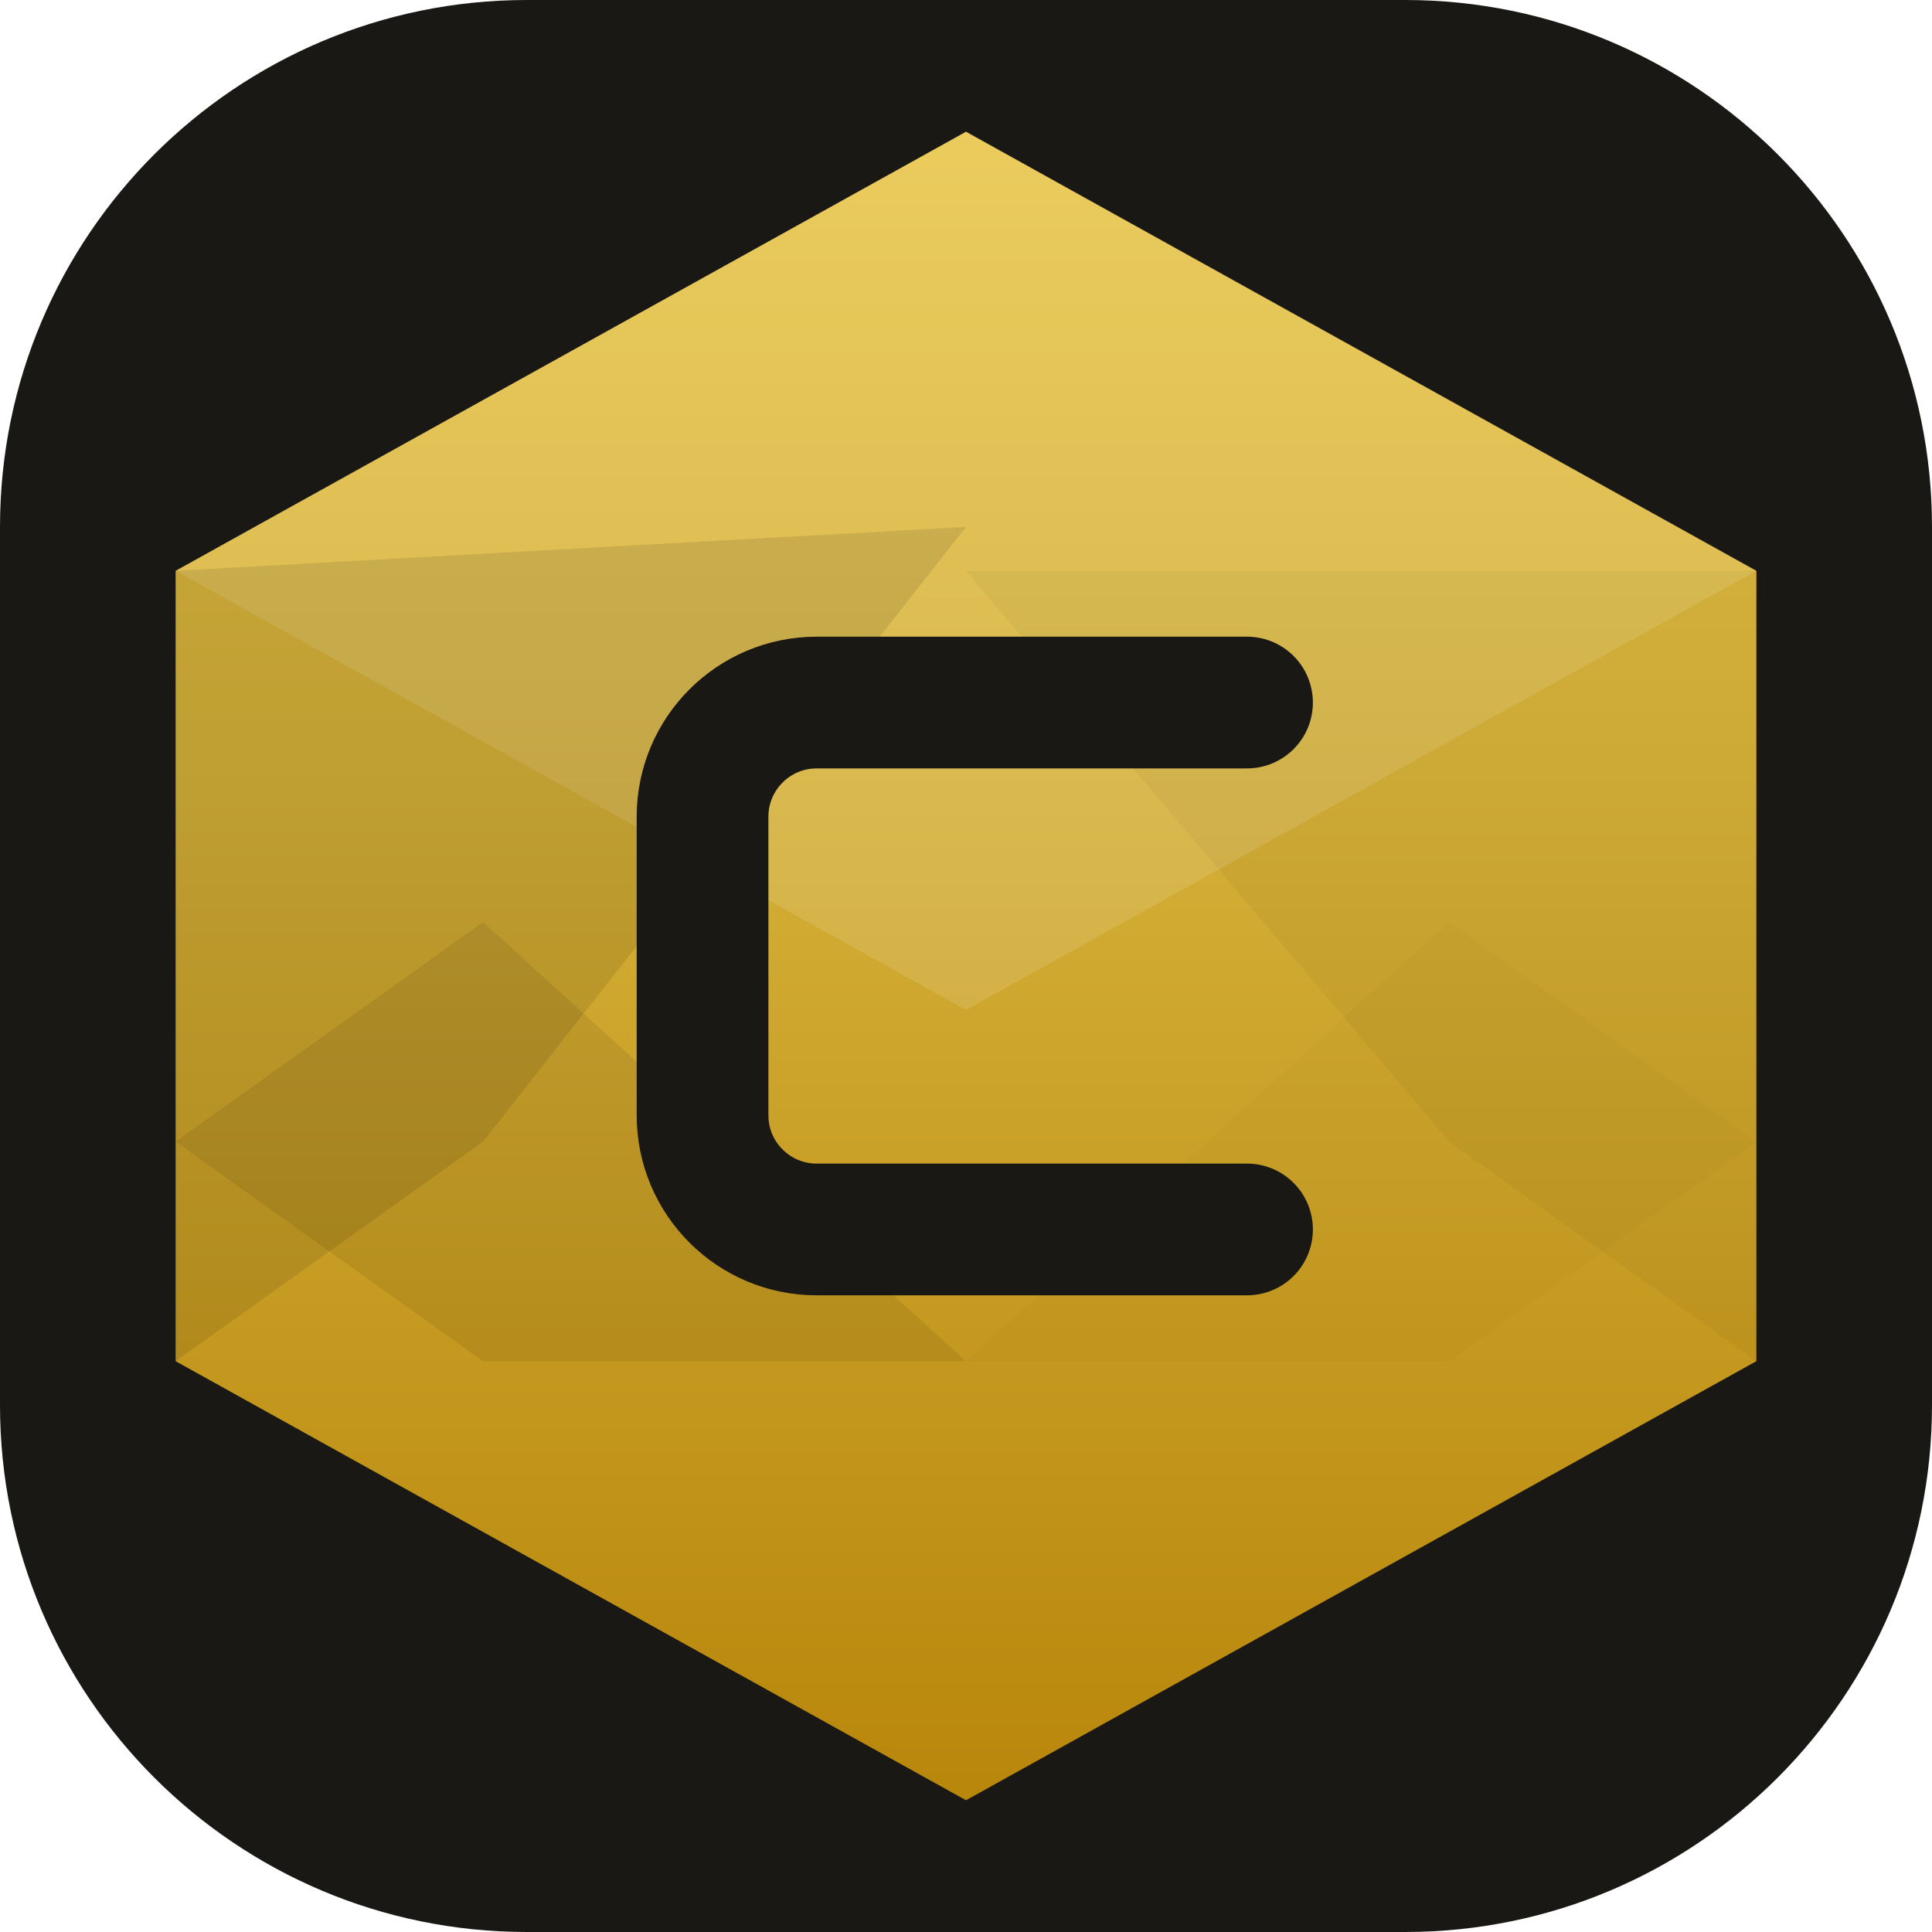
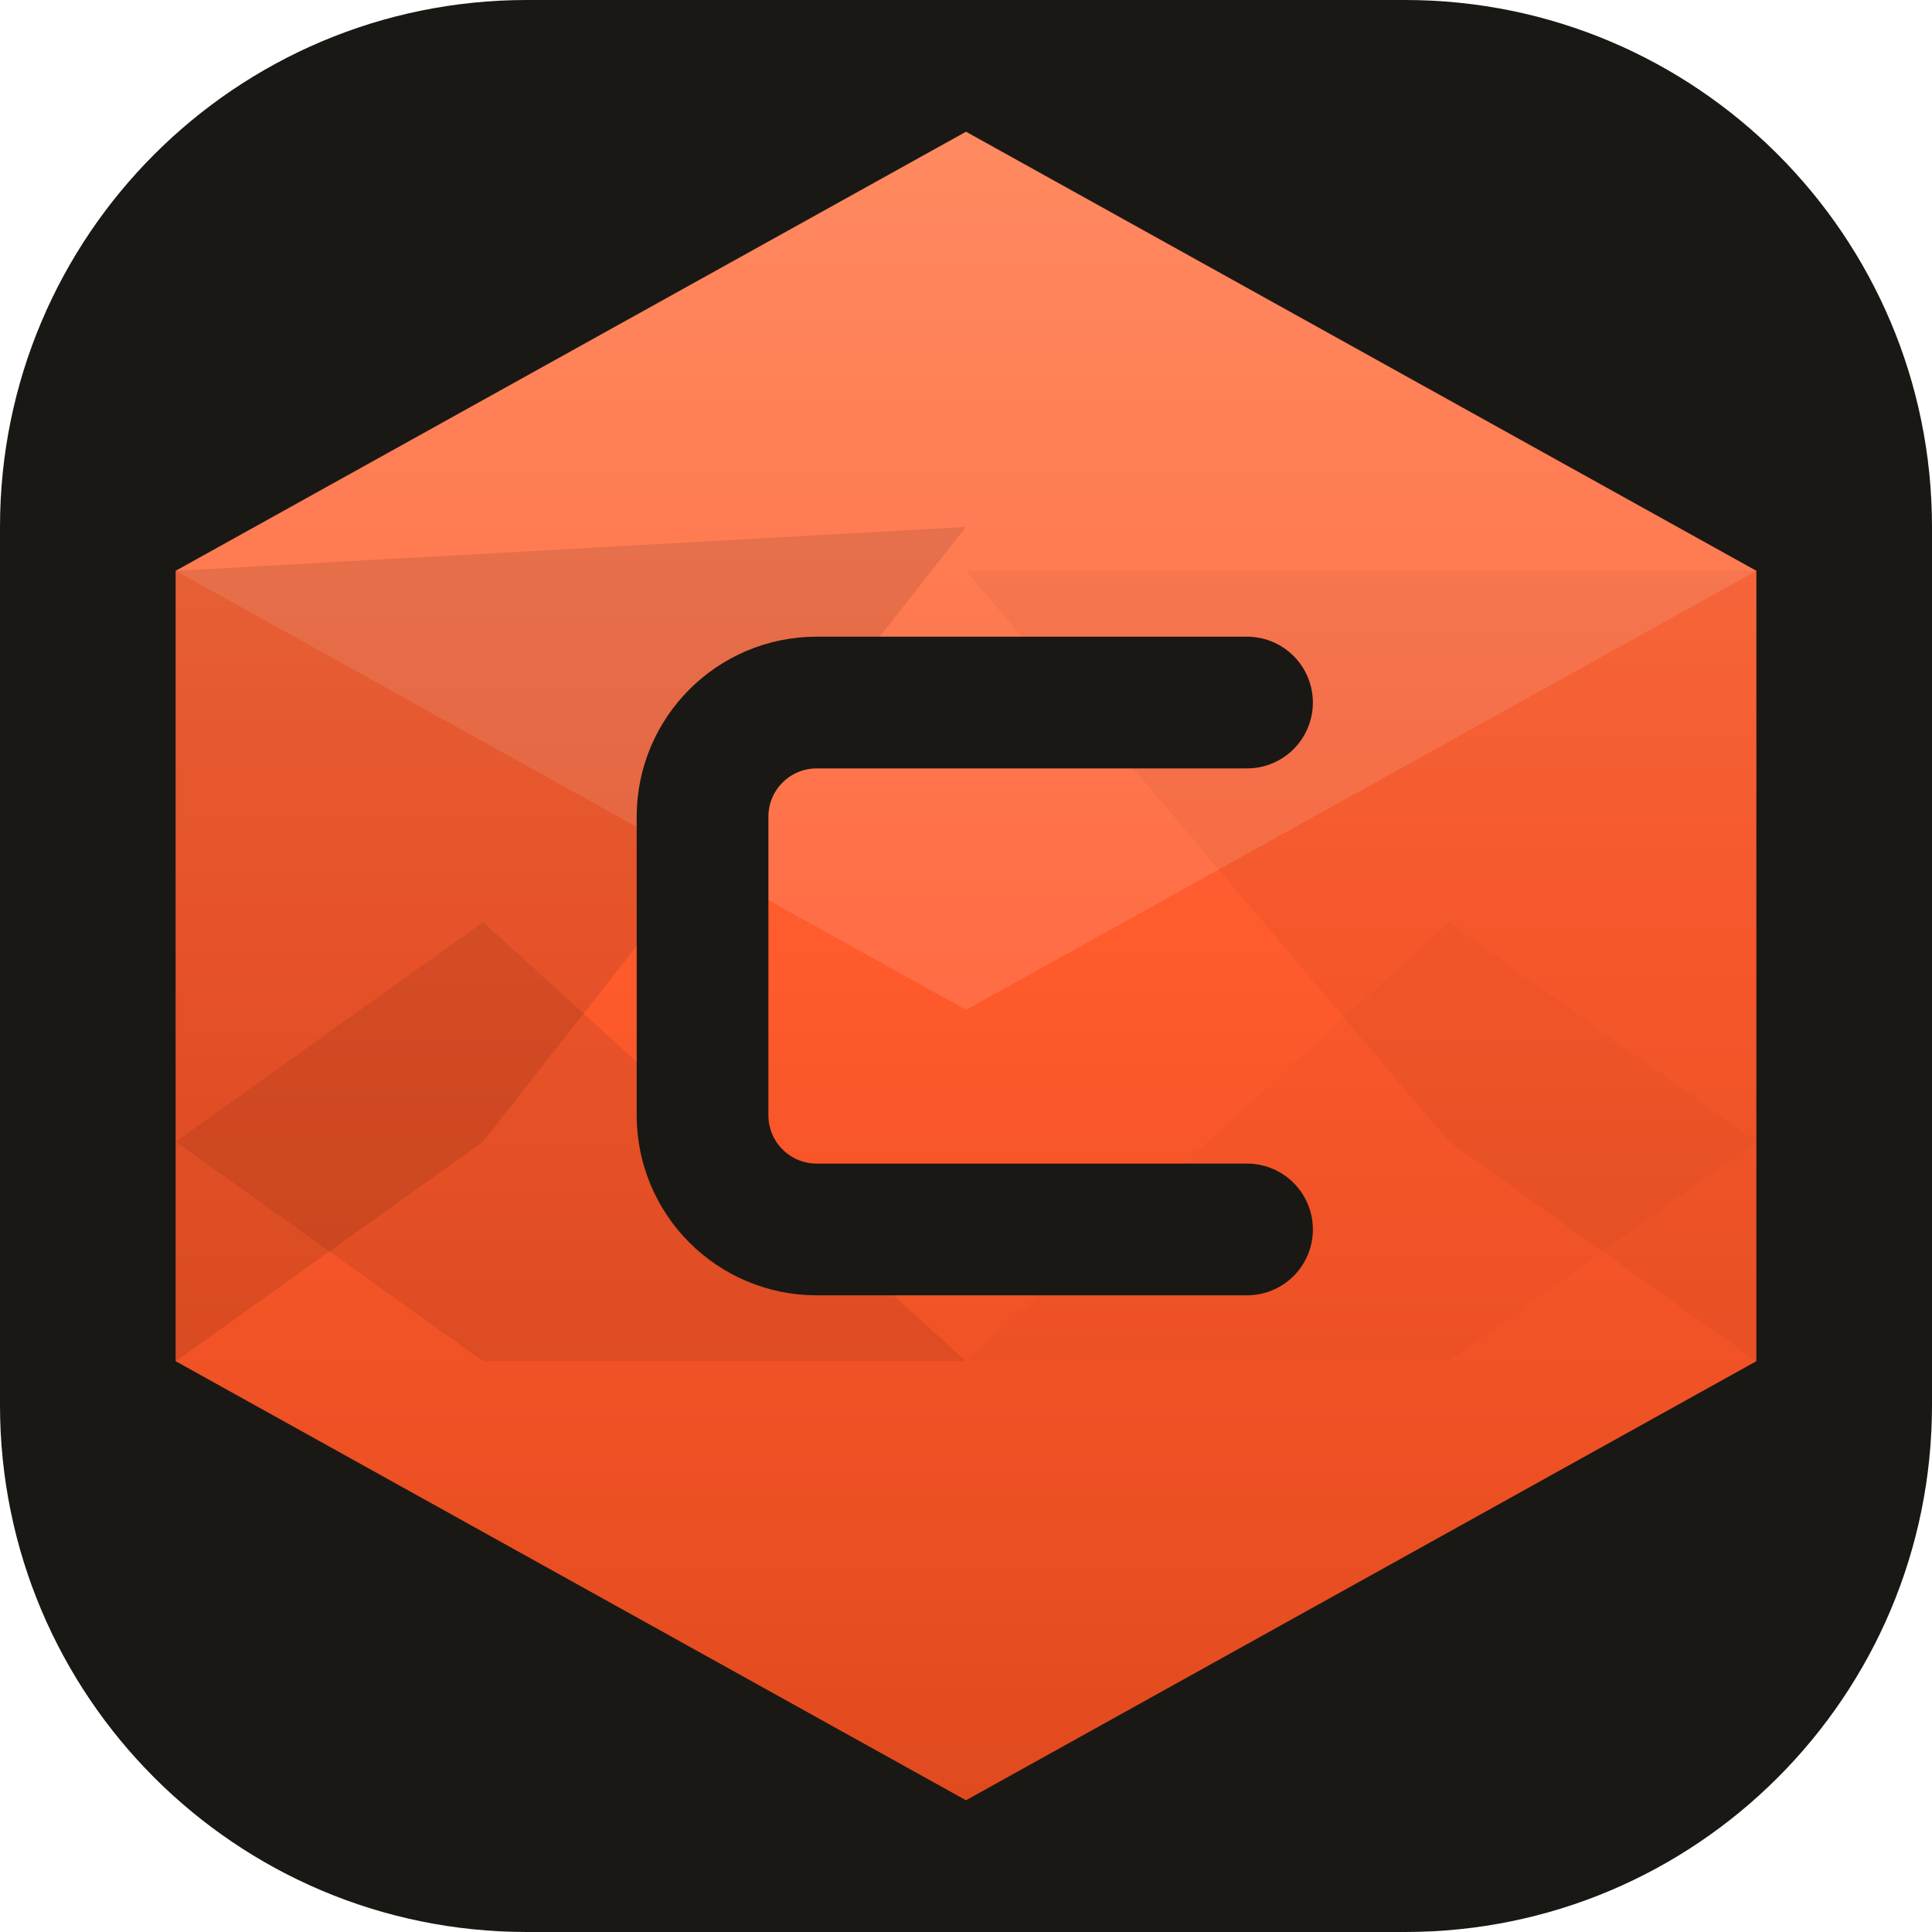
<svg xmlns="http://www.w3.org/2000/svg" width="64" height="64" viewBox="0 0 44 44">
  <defs>
    <linearGradient id="g" x1="0" y1="0" x2="0" y2="1">
-       <stop offset="0%" stop-color="#E8C547" />
-       <stop offset="40%" stop-color="#D4AF37" />
-       <stop offset="100%" stop-color="#B8860B" />
+       <stop offset="0%" stop-color="#ff7a4c" />
+       <stop offset="50%" stop-color="#ff5a2c" />
+       <stop offset="100%" stop-color="#e04a1e" />
    </linearGradient>
  </defs>
  <rect width="44" height="44" rx="12" fill="#1a1814" />
  <path d="M22 3L40 13v18L22 41 4 31V13L22 3Z" fill="url(#g)" />
  <path d="M22 3L4 13 22 23 40 13 22 3Z" fill="rgba(255,255,255,0.12)" />
  <path d="M4 13v18l7-5 11-14Z" fill="rgba(0,0,0,0.1)" />
  <path d="M40 13v18l-7-5L22 13Z" fill="rgba(0,0,0,0.04)" />
  <path d="M11 31l-7-5 7-5 11 10Z" fill="rgba(0,0,0,0.08)" />
  <path d="M33 31l7-5-7-5-11 10Z" fill="rgba(0,0,0,0.02)" />
  <path d="M28.4 16H18.6a2.6 2.6 0 0 0-2.6 2.6v6.8a2.6 2.6 0 0 0 2.6 2.6h9.8" stroke="#1a1814" stroke-width="3" stroke-linecap="round" stroke-linejoin="round" fill="none" />
</svg>
